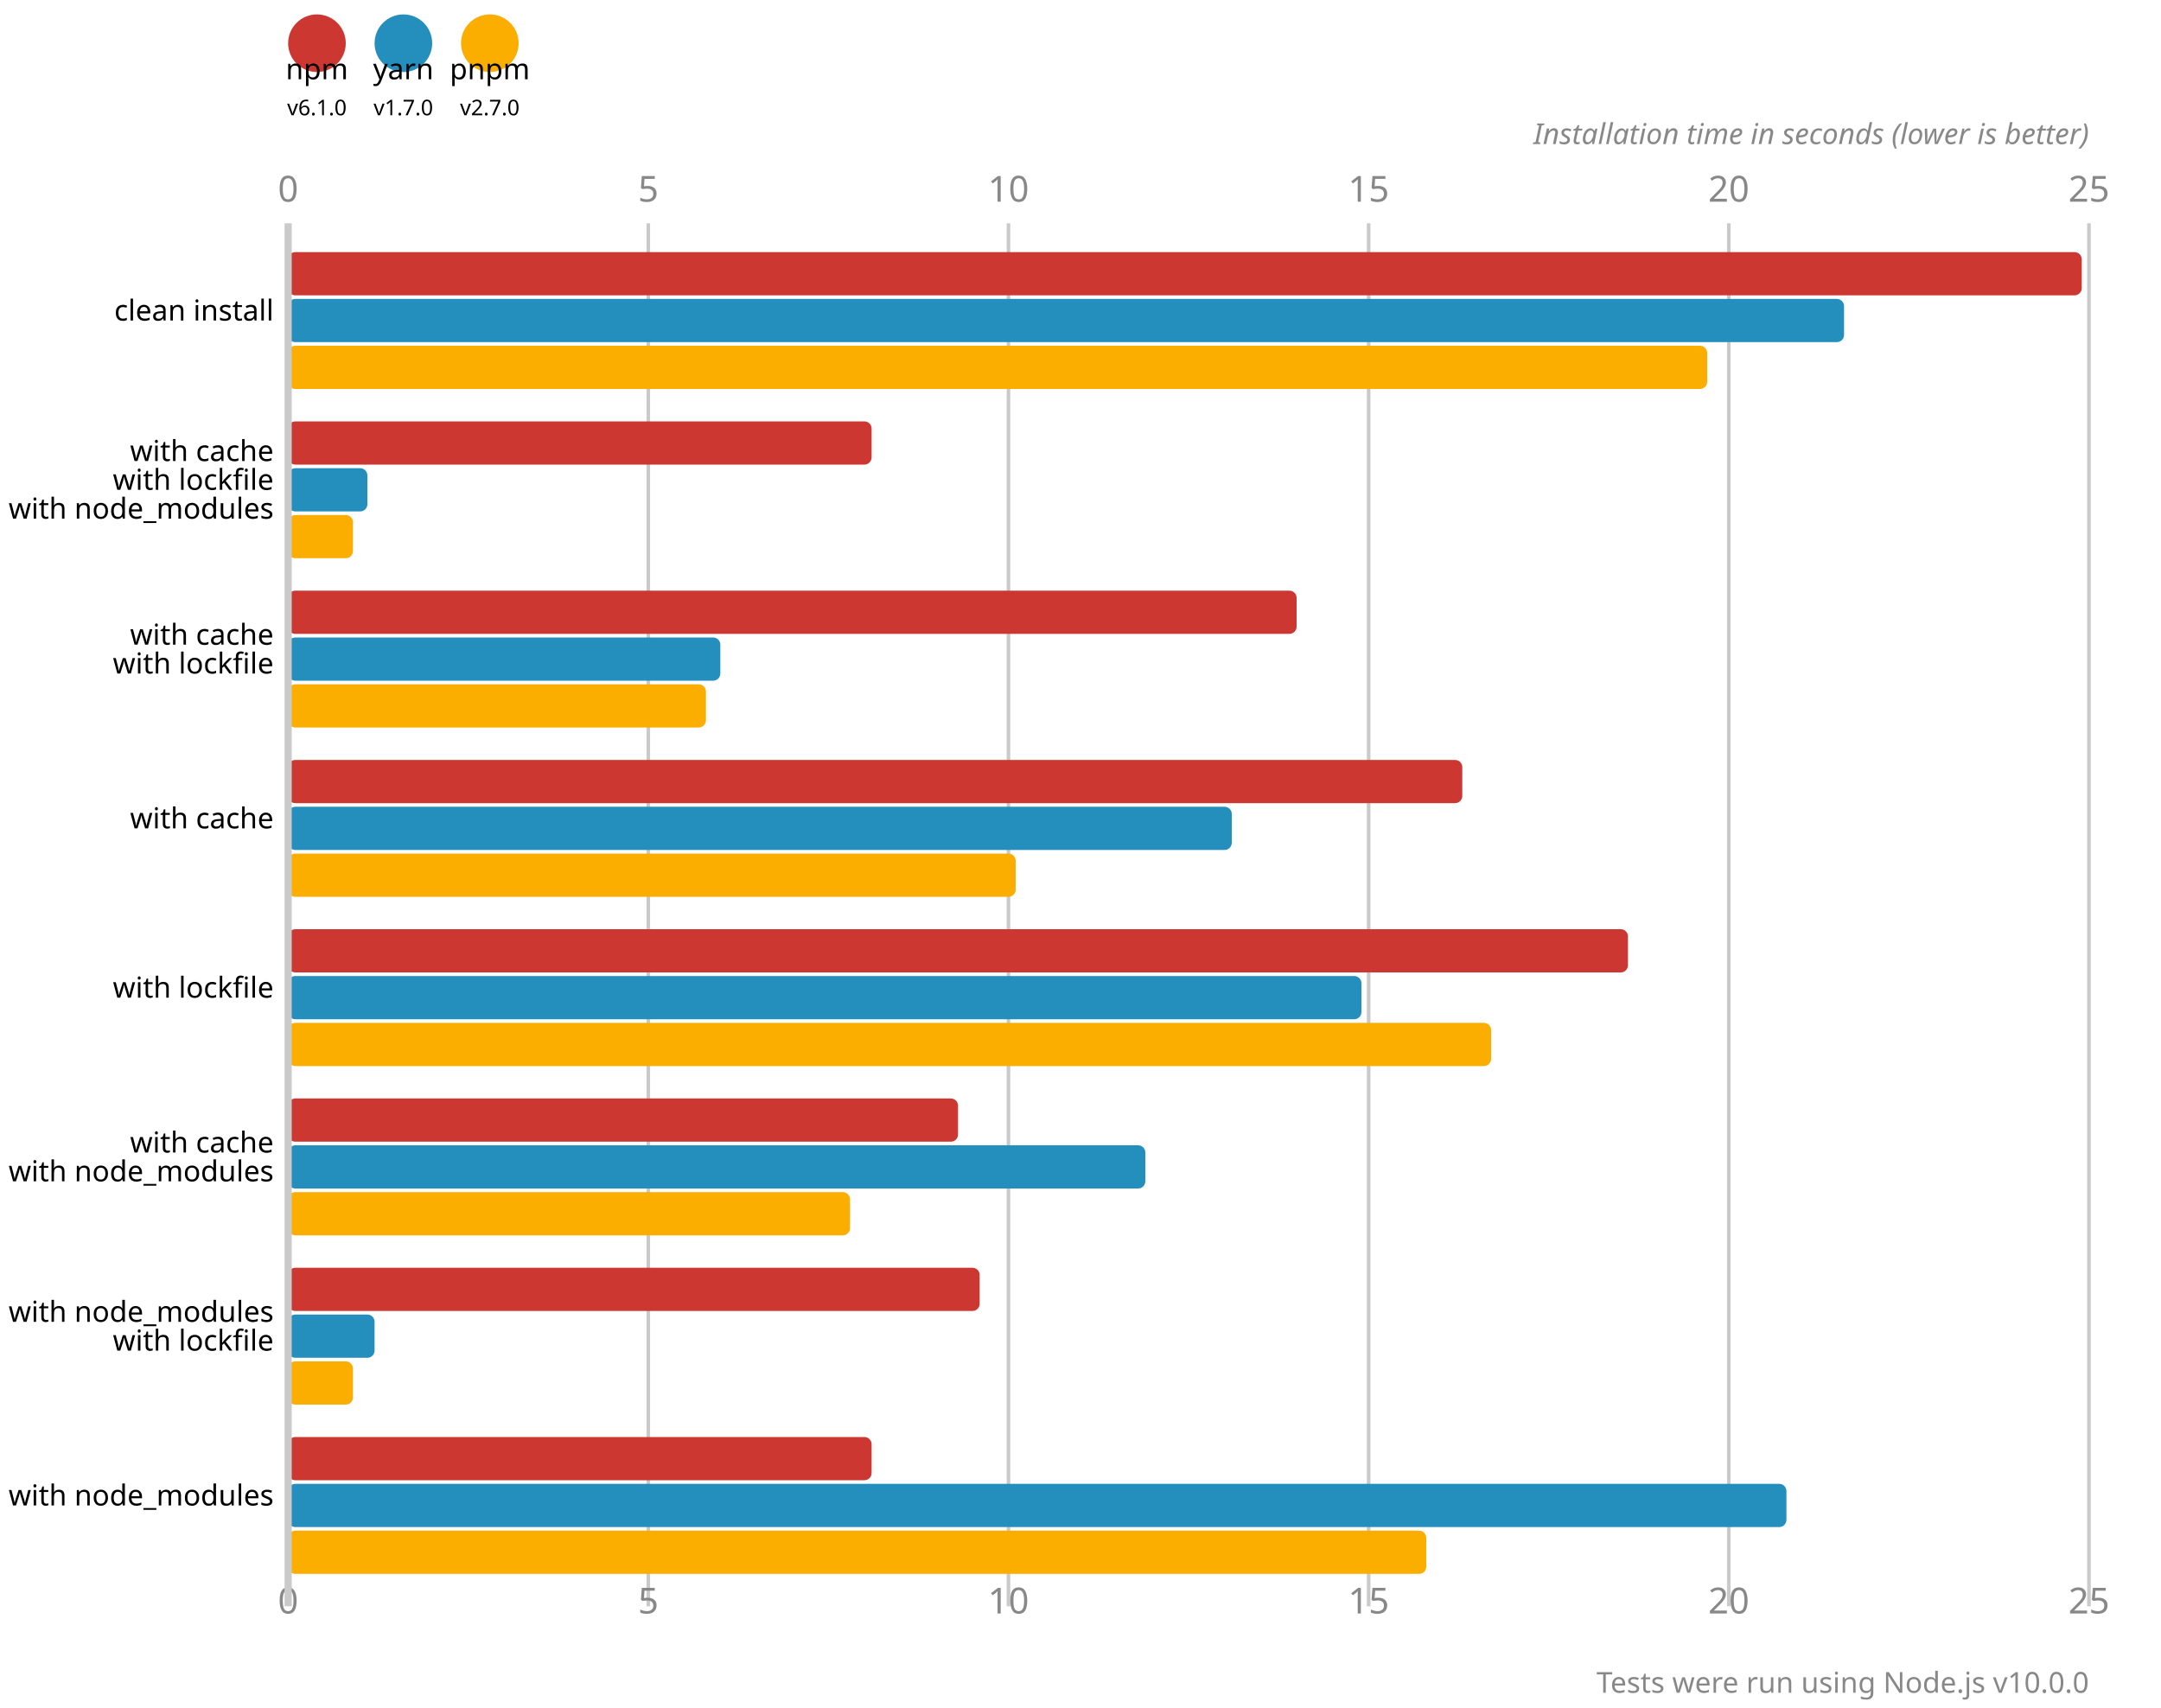
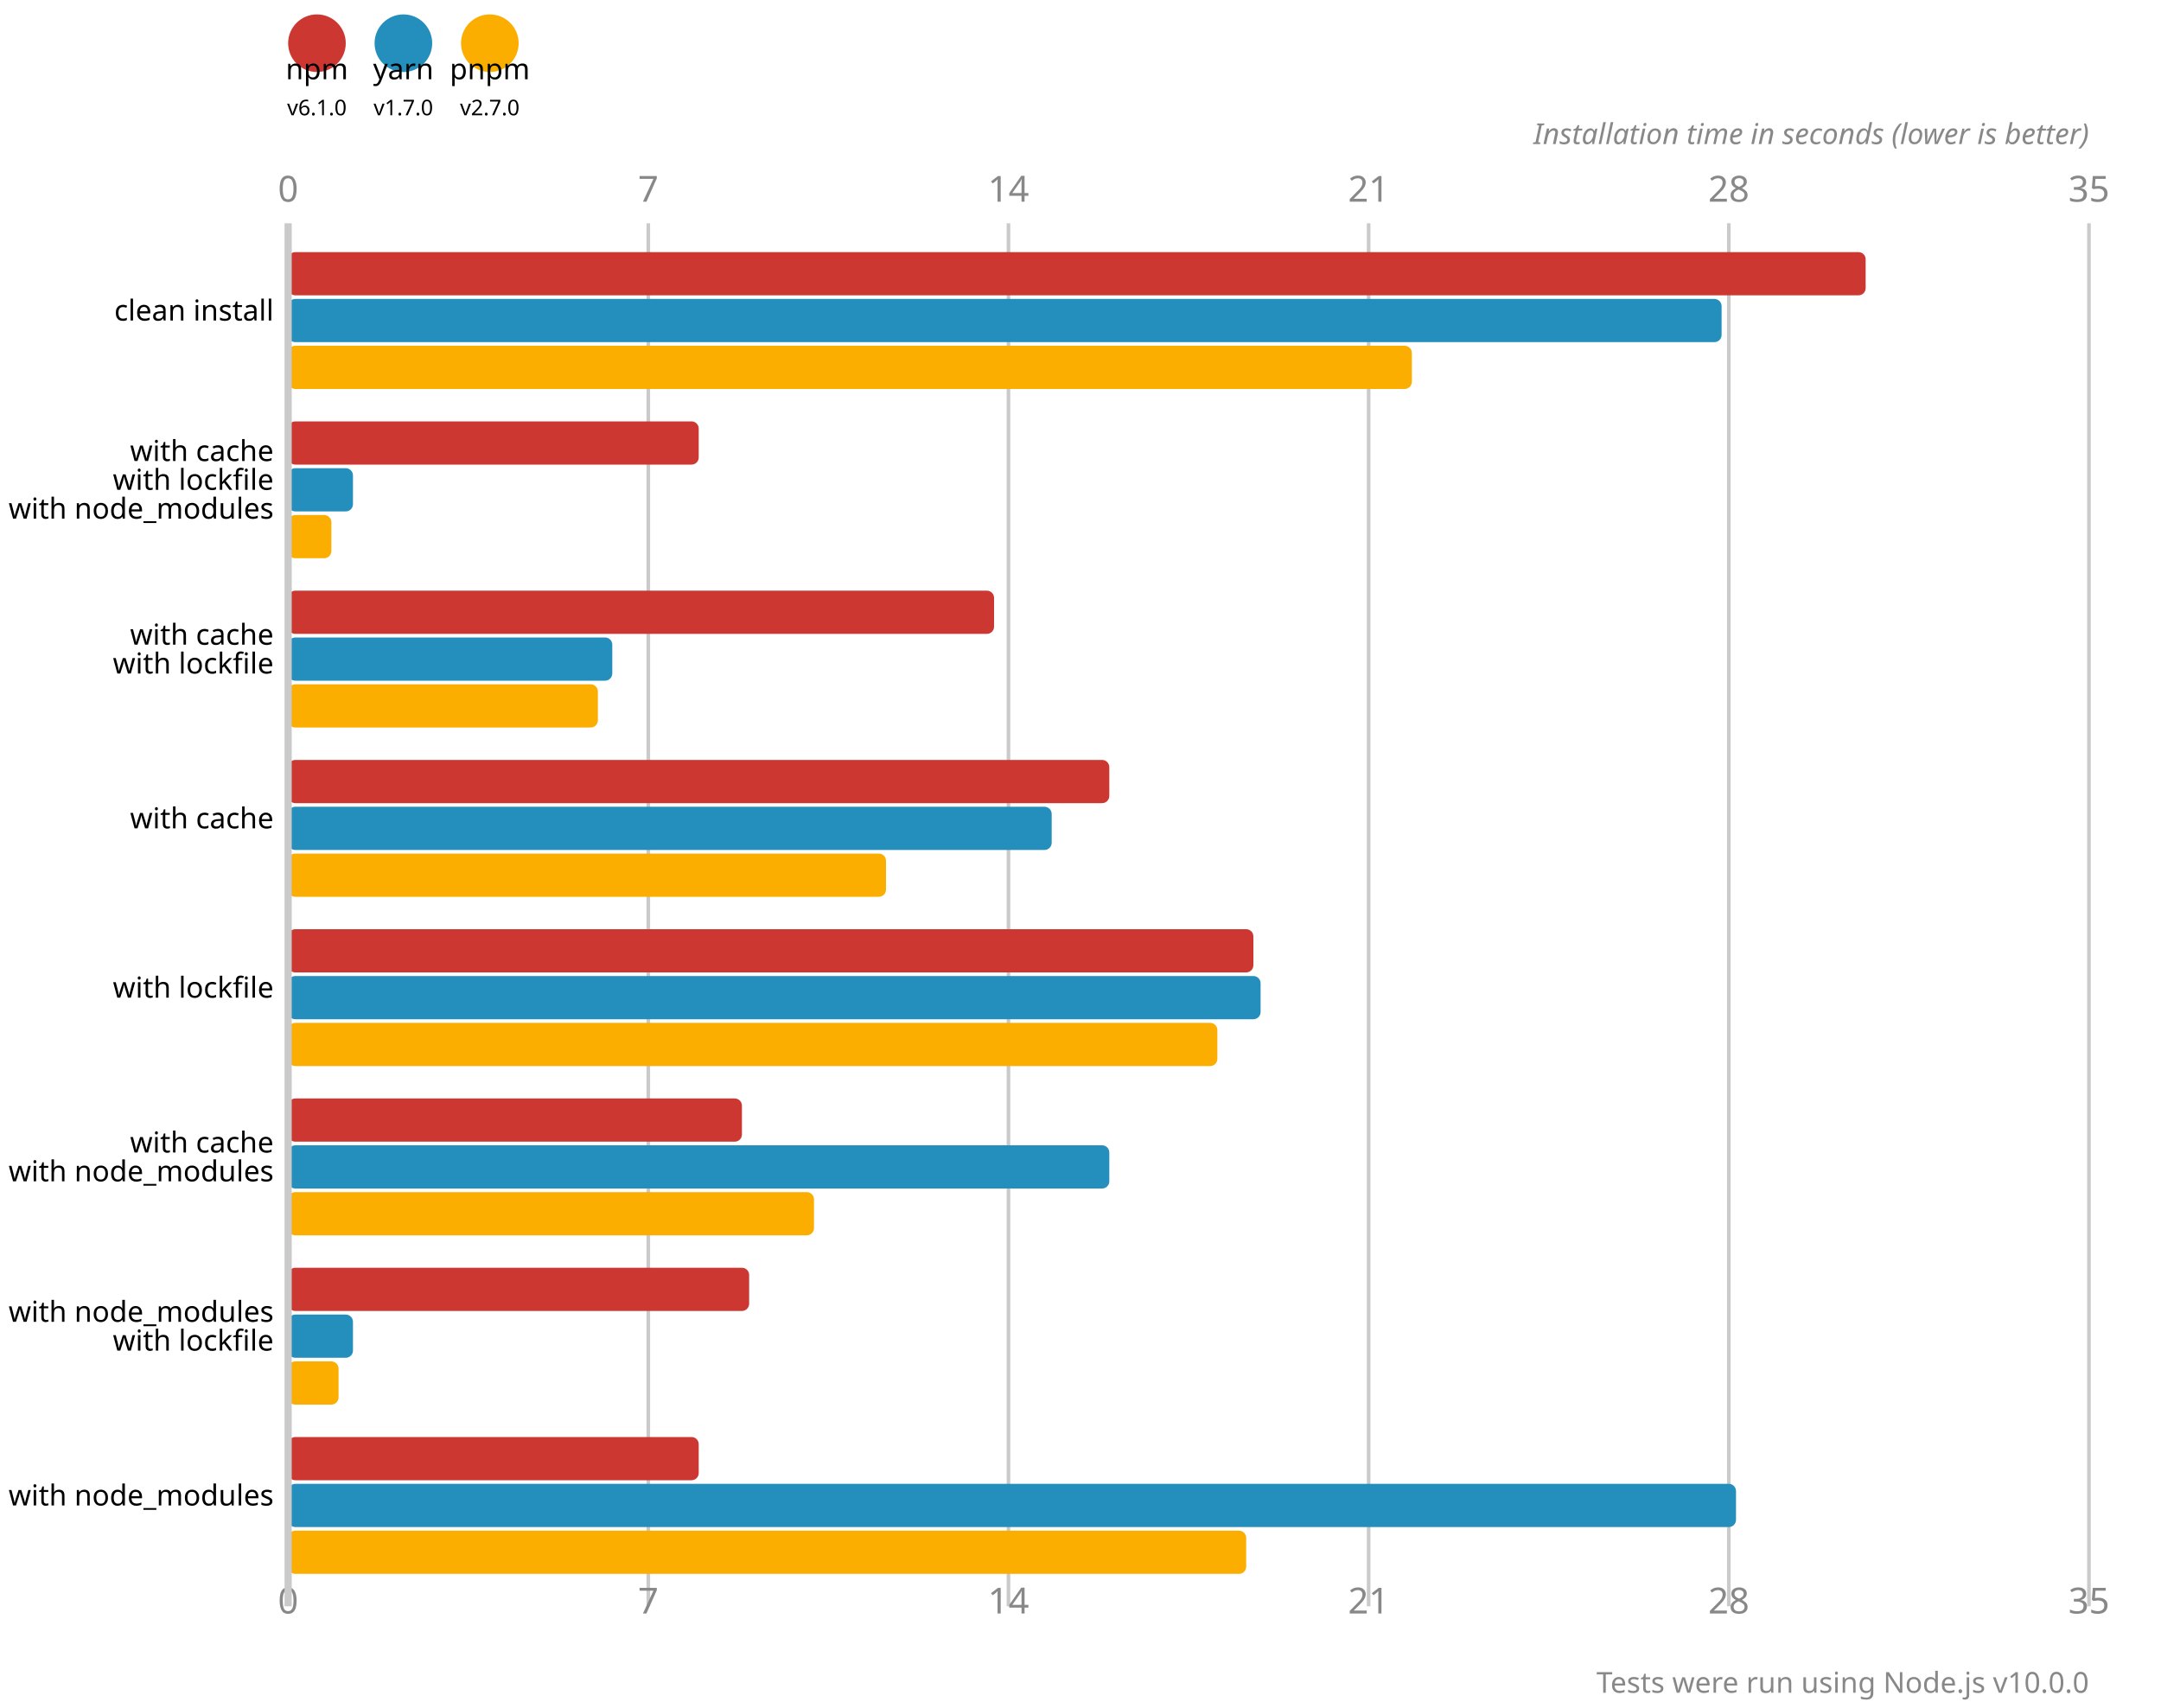
<svg xmlns="http://www.w3.org/2000/svg" version="1.1" viewBox="0 0 300 237">
  <circle cx="44" cy="6" r="4" fill="#cd3731" />
  <text x="44" y="11" font-size="4" font-family="system-ui" alignment-baseline="hanging" text-anchor="middle">npm</text>
  <text x="44" y="16" font-size="3" font-family="system-ui" alignment-baseline="hanging" text-anchor="middle">v6.1.0</text>
  <circle cx="56" cy="6" r="4" fill="#248ebd" />
  <text x="56" y="11" font-size="4" font-family="system-ui" alignment-baseline="hanging" text-anchor="middle">yarn</text>
  <text x="56" y="16" font-size="3" font-family="system-ui" alignment-baseline="hanging" text-anchor="middle">v1.7.0</text>
  <circle cx="68" cy="6" r="4" fill="#fbae00" />
  <text x="68" y="11" font-size="4" font-family="system-ui" alignment-baseline="hanging" text-anchor="middle">pnpm</text>
  <text x="68" y="16" font-size="3" font-family="system-ui" alignment-baseline="hanging" text-anchor="middle">v2.7.0</text>
  <text x="40" y="28" fill="#888" font-size="5" font-family="system-ui" text-anchor="middle">0</text>
  <text x="40" y="224" fill="#888" font-size="5" font-family="system-ui" text-anchor="middle" alignment-baseline="hanging">0</text>
  <line x1="90" y1="31" x2="90" y2="223" stroke-width="0.5" stroke="#cacaca" />
-   <text x="90" y="28" fill="#888" font-size="5" font-family="system-ui" text-anchor="middle">5</text>
-   <text x="90" y="224" fill="#888" font-size="5" font-family="system-ui" text-anchor="middle" alignment-baseline="hanging">5</text>
+   <text x="90" y="28" fill="#888" font-size="5" font-family="system-ui" text-anchor="middle">7</text>
+   <text x="90" y="224" fill="#888" font-size="5" font-family="system-ui" text-anchor="middle" alignment-baseline="hanging">7</text>
  <line x1="140" y1="31" x2="140" y2="223" stroke-width="0.5" stroke="#cacaca" />
-   <text x="140" y="28" fill="#888" font-size="5" font-family="system-ui" text-anchor="middle">10</text>
-   <text x="140" y="224" fill="#888" font-size="5" font-family="system-ui" text-anchor="middle" alignment-baseline="hanging">10</text>
+   <text x="140" y="28" fill="#888" font-size="5" font-family="system-ui" text-anchor="middle">14</text>
+   <text x="140" y="224" fill="#888" font-size="5" font-family="system-ui" text-anchor="middle" alignment-baseline="hanging">14</text>
  <line x1="190" y1="31" x2="190" y2="223" stroke-width="0.5" stroke="#cacaca" />
-   <text x="190" y="28" fill="#888" font-size="5" font-family="system-ui" text-anchor="middle">15</text>
-   <text x="190" y="224" fill="#888" font-size="5" font-family="system-ui" text-anchor="middle" alignment-baseline="hanging">15</text>
+   <text x="190" y="28" fill="#888" font-size="5" font-family="system-ui" text-anchor="middle">21</text>
+   <text x="190" y="224" fill="#888" font-size="5" font-family="system-ui" text-anchor="middle" alignment-baseline="hanging">21</text>
  <line x1="240" y1="31" x2="240" y2="223" stroke-width="0.5" stroke="#cacaca" />
-   <text x="240" y="28" fill="#888" font-size="5" font-family="system-ui" text-anchor="middle">20</text>
-   <text x="240" y="224" fill="#888" font-size="5" font-family="system-ui" text-anchor="middle" alignment-baseline="hanging">20</text>
+   <text x="240" y="28" fill="#888" font-size="5" font-family="system-ui" text-anchor="middle">28</text>
+   <text x="240" y="224" fill="#888" font-size="5" font-family="system-ui" text-anchor="middle" alignment-baseline="hanging">28</text>
  <line x1="290" y1="31" x2="290" y2="223" stroke-width="0.5" stroke="#cacaca" />
-   <text x="290" y="28" fill="#888" font-size="5" font-family="system-ui" text-anchor="middle">25</text>
-   <text x="290" y="224" fill="#888" font-size="5" font-family="system-ui" text-anchor="middle" alignment-baseline="hanging">25</text>
+   <text x="290" y="28" fill="#888" font-size="5" font-family="system-ui" text-anchor="middle">35</text>
+   <text x="290" y="224" fill="#888" font-size="5" font-family="system-ui" text-anchor="middle" alignment-baseline="hanging">35</text>
  <text x="290" y="20" font-size="4" font-family="system-ui" font-style="italic" text-anchor="end" fill="#888">Installation time in seconds (lower is better)</text>
-   <rect x="40" y="35" width="249" height="6" fill="#cd3731" rx="1" ry="1" />
-   <rect x="40" y="41.5" width="216" height="6" fill="#248ebd" rx="1" ry="1" />
-   <rect x="40" y="48" width="197" height="6" fill="#fbae00" rx="1" ry="1" />
-   <rect x="40" y="58.5" width="81" height="6" fill="#cd3731" rx="1" ry="1" />
-   <rect x="40" y="65" width="11" height="6" fill="#248ebd" rx="1" ry="1" />
-   <rect x="40" y="71.5" width="9" height="6" fill="#fbae00" rx="1" ry="1" />
-   <rect x="40" y="82" width="140" height="6" fill="#cd3731" rx="1" ry="1" />
-   <rect x="40" y="88.5" width="60" height="6" fill="#248ebd" rx="1" ry="1" />
-   <rect x="40" y="95" width="58" height="6" fill="#fbae00" rx="1" ry="1" />
-   <rect x="40" y="105.5" width="163" height="6" fill="#cd3731" rx="1" ry="1" />
-   <rect x="40" y="112" width="131" height="6" fill="#248ebd" rx="1" ry="1" />
-   <rect x="40" y="118.5" width="101" height="6" fill="#fbae00" rx="1" ry="1" />
-   <rect x="40" y="129" width="186" height="6" fill="#cd3731" rx="1" ry="1" />
-   <rect x="40" y="135.5" width="149" height="6" fill="#248ebd" rx="1" ry="1" />
-   <rect x="40" y="142" width="167" height="6" fill="#fbae00" rx="1" ry="1" />
-   <rect x="40" y="152.5" width="93" height="6" fill="#cd3731" rx="1" ry="1" />
-   <rect x="40" y="159" width="119" height="6" fill="#248ebd" rx="1" ry="1" />
-   <rect x="40" y="165.5" width="78" height="6" fill="#fbae00" rx="1" ry="1" />
-   <rect x="40" y="176" width="96" height="6" fill="#cd3731" rx="1" ry="1" />
-   <rect x="40" y="182.5" width="12" height="6" fill="#248ebd" rx="1" ry="1" />
-   <rect x="40" y="189" width="9" height="6" fill="#fbae00" rx="1" ry="1" />
-   <rect x="40" y="199.5" width="81" height="6" fill="#cd3731" rx="1" ry="1" />
-   <rect x="40" y="206" width="208" height="6" fill="#248ebd" rx="1" ry="1" />
-   <rect x="40" y="212.5" width="158" height="6" fill="#fbae00" rx="1" ry="1" />
+   <rect x="40" y="35" width="219" height="6" fill="#cd3731" rx="1" ry="1" />
+   <rect x="40" y="41.5" width="199" height="6" fill="#248ebd" rx="1" ry="1" />
+   <rect x="40" y="48" width="156" height="6" fill="#fbae00" rx="1" ry="1" />
+   <rect x="40" y="58.5" width="57" height="6" fill="#cd3731" rx="1" ry="1" />
+   <rect x="40" y="65" width="9" height="6" fill="#248ebd" rx="1" ry="1" />
+   <rect x="40" y="71.5" width="6" height="6" fill="#fbae00" rx="1" ry="1" />
+   <rect x="40" y="82" width="98" height="6" fill="#cd3731" rx="1" ry="1" />
+   <rect x="40" y="88.5" width="45" height="6" fill="#248ebd" rx="1" ry="1" />
+   <rect x="40" y="95" width="43" height="6" fill="#fbae00" rx="1" ry="1" />
+   <rect x="40" y="105.5" width="114" height="6" fill="#cd3731" rx="1" ry="1" />
+   <rect x="40" y="112" width="106" height="6" fill="#248ebd" rx="1" ry="1" />
+   <rect x="40" y="118.5" width="83" height="6" fill="#fbae00" rx="1" ry="1" />
+   <rect x="40" y="129" width="134" height="6" fill="#cd3731" rx="1" ry="1" />
+   <rect x="40" y="135.5" width="135" height="6" fill="#248ebd" rx="1" ry="1" />
+   <rect x="40" y="142" width="129" height="6" fill="#fbae00" rx="1" ry="1" />
+   <rect x="40" y="152.5" width="63" height="6" fill="#cd3731" rx="1" ry="1" />
+   <rect x="40" y="159" width="114" height="6" fill="#248ebd" rx="1" ry="1" />
+   <rect x="40" y="165.5" width="73" height="6" fill="#fbae00" rx="1" ry="1" />
+   <rect x="40" y="176" width="64" height="6" fill="#cd3731" rx="1" ry="1" />
+   <rect x="40" y="182.5" width="9" height="6" fill="#248ebd" rx="1" ry="1" />
+   <rect x="40" y="189" width="7" height="6" fill="#fbae00" rx="1" ry="1" />
+   <rect x="40" y="199.5" width="57" height="6" fill="#cd3731" rx="1" ry="1" />
+   <rect x="40" y="206" width="201" height="6" fill="#248ebd" rx="1" ry="1" />
+   <rect x="40" y="212.5" width="133" height="6" fill="#fbae00" rx="1" ry="1" />
  <line x1="40" y1="31" x2="40" y2="223" stroke-width="1" stroke="#cacaca" />
  <text x="38" y="44.5" font-size="4" font-family="system-ui" alignment-baseline="middle" text-anchor="end">clean install</text>
  <text x="38" y="64" font-size="4" font-family="system-ui" alignment-baseline="middle" text-anchor="end">with cache</text>
  <text x="38" y="68" font-size="4" font-family="system-ui" alignment-baseline="middle" text-anchor="end">with lockfile</text>
  <text x="38" y="72" font-size="4" font-family="system-ui" alignment-baseline="middle" text-anchor="end">with node_modules</text>
  <text x="38" y="89.5" font-size="4" font-family="system-ui" alignment-baseline="middle" text-anchor="end">with cache</text>
  <text x="38" y="93.5" font-size="4" font-family="system-ui" alignment-baseline="middle" text-anchor="end">with lockfile</text>
  <text x="38" y="115" font-size="4" font-family="system-ui" alignment-baseline="middle" text-anchor="end">with cache</text>
  <text x="38" y="138.5" font-size="4" font-family="system-ui" alignment-baseline="middle" text-anchor="end">with lockfile</text>
  <text x="38" y="160" font-size="4" font-family="system-ui" alignment-baseline="middle" text-anchor="end">with cache</text>
  <text x="38" y="164" font-size="4" font-family="system-ui" alignment-baseline="middle" text-anchor="end">with node_modules</text>
  <text x="38" y="183.5" font-size="4" font-family="system-ui" alignment-baseline="middle" text-anchor="end">with node_modules</text>
  <text x="38" y="187.5" font-size="4" font-family="system-ui" alignment-baseline="middle" text-anchor="end">with lockfile</text>
  <text x="38" y="209" font-size="4" font-family="system-ui" alignment-baseline="middle" text-anchor="end">with node_modules</text>
  <text x="290" y="235" font-size="4" font-family="system-ui" text-anchor="end" fill="#888">Tests were run using Node.js v10.0.0</text>
</svg>
